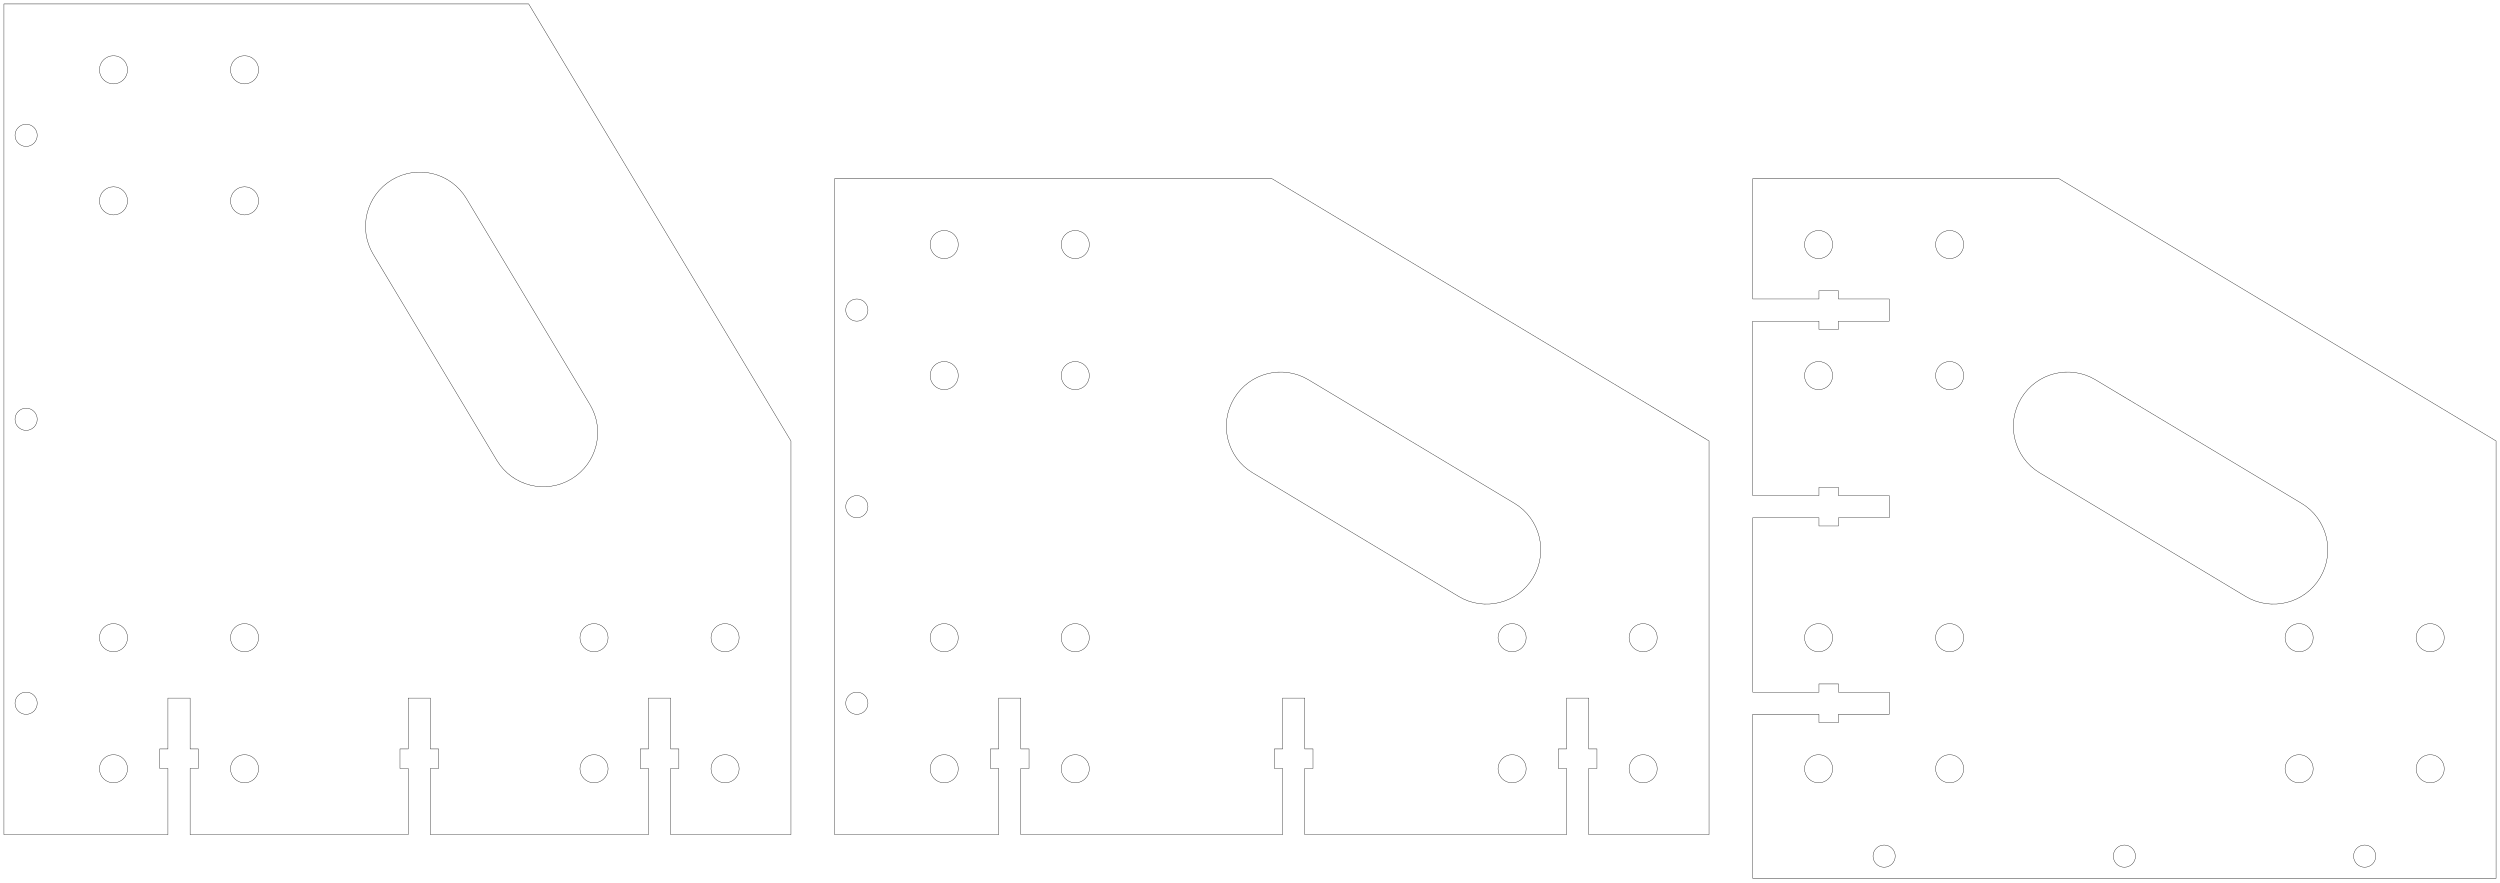
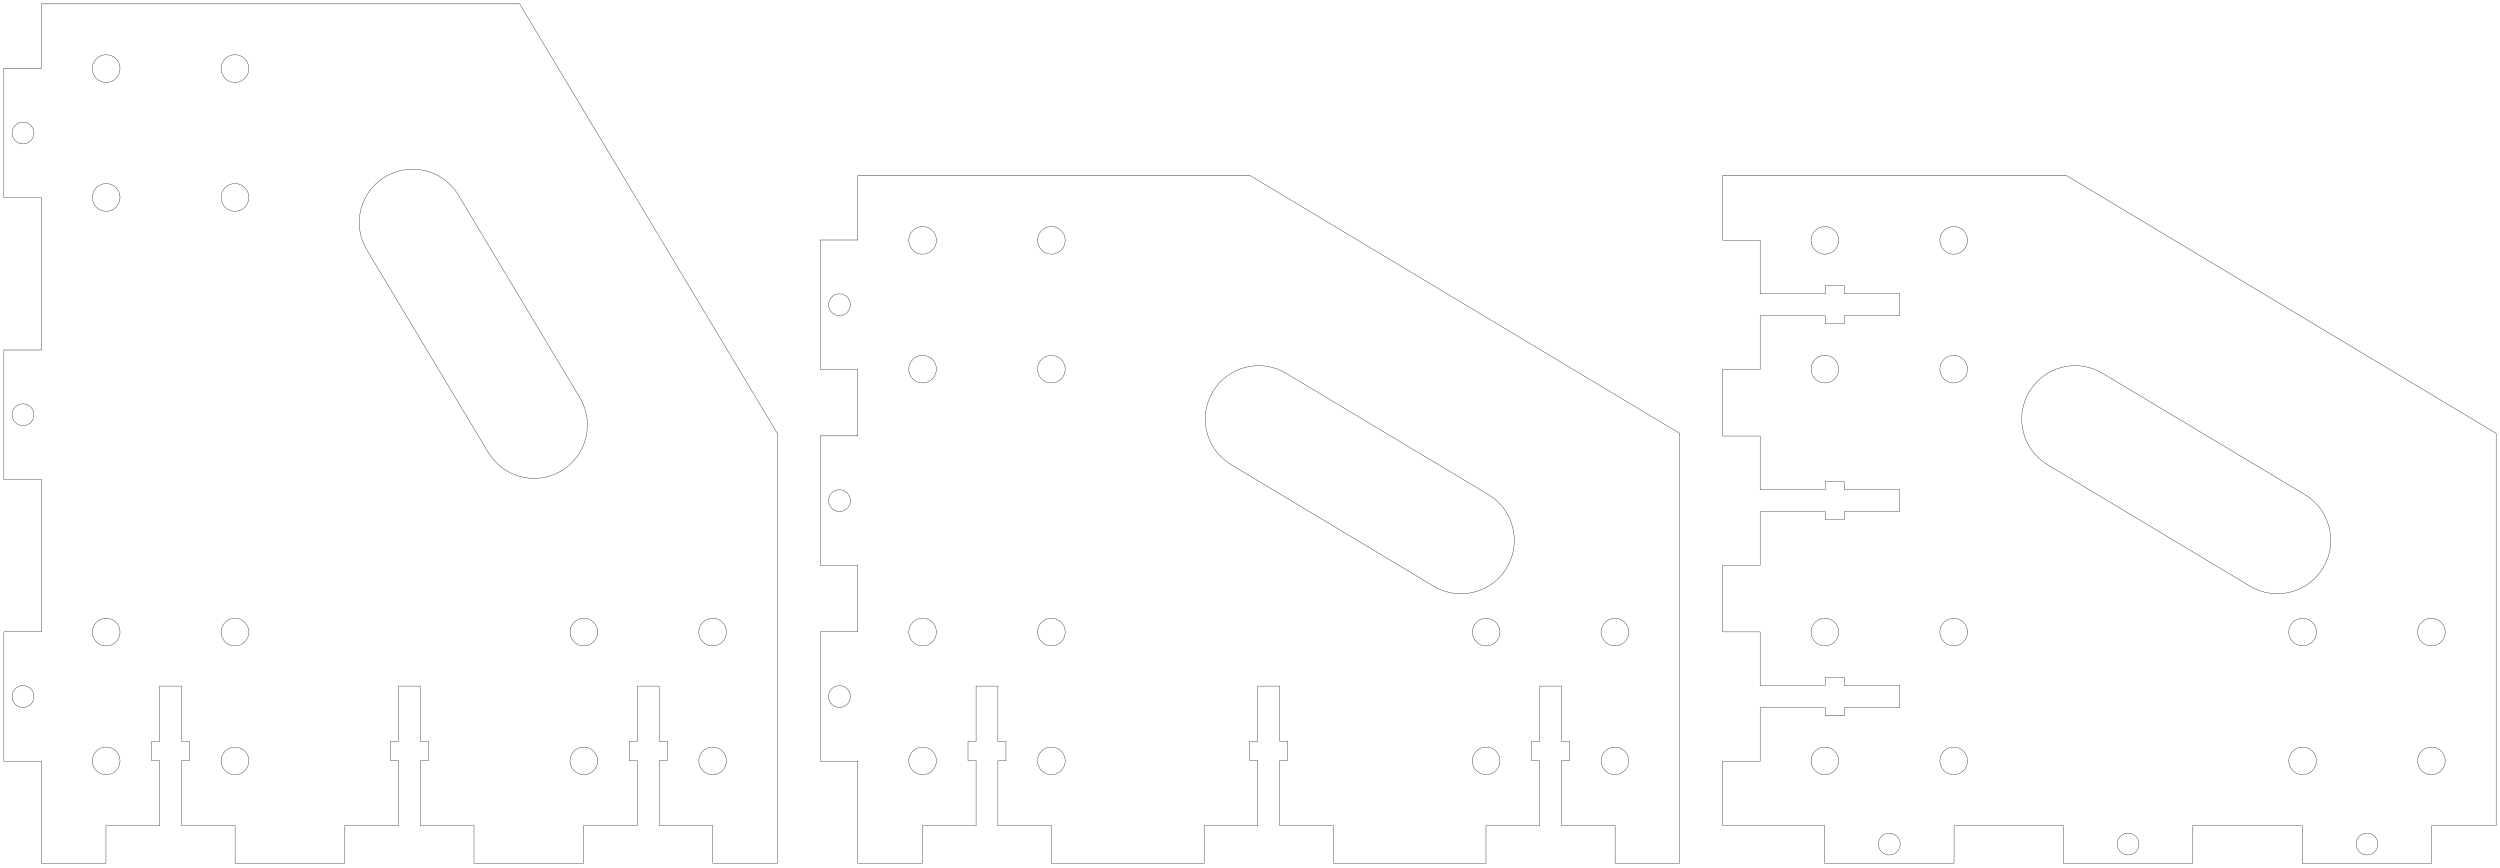
- <svg xmlns="http://www.w3.org/2000/svg" width="28.614in" height="10.098in" viewBox="-0.045 -10.049 28.614 10.098" version="1.1">
+ <svg xmlns="http://www.w3.org/2000/svg" width="29.114in" height="10.098in" viewBox="-0.045 -10.049 29.114 10.098" version="1.1">
  <g transform="scale(1,-1)" stroke-linecap="round">
    <g fill="none" stroke="rgb(0,0,0)" stroke-width="0.004">
-       <path d="M 9.008,0.496 L 9.008,5.001 L 6.006,10.004 L 0.0,10.004 L 0.0,0.496 L 1.877,0.496 L 1.877,1.254 L 1.783,1.254 L 1.783,1.477 L 1.877,1.477 L 1.877,2.059 L 2.131,2.059 L 2.131,1.477 L 2.225,1.477 L 2.225,1.254 L 2.131,1.254 L 2.131,0.496 L 4.627,0.496 L 4.627,1.254 L 4.533,1.254 L 4.533,1.477 L 4.627,1.477 L 4.627,2.059 L 4.881,2.059 L 4.881,1.477 L 4.975,1.477 L 4.975,1.254 L 4.881,1.254 L 4.881,0.496 L 7.377,0.496 L 7.377,1.254 L 7.283,1.254 L 7.283,1.477 L 7.377,1.477 L 7.377,2.059 L 7.631,2.059 L 7.631,1.477 L 7.725,1.477 L 7.725,1.254 L 7.631,1.254 L 7.631,0.496 L 9.008,0.496 M 0.254,2.127 A 0.127,0.127 90 0,0 0.254,1.873 A 0.127,0.127 90 0,0 0.254,2.127 M 1.415,1.25 A 0.161,0.161 0.0 0,0 1.093,1.25 A 0.161,0.161 0.0 0,0 1.415,1.25 M 1.415,2.75 A 0.161,0.161 0.0 0,0 1.093,2.75 A 0.161,0.161 0.0 0,0 1.415,2.75 M 2.915,1.25 A 0.161,0.161 0.0 0,0 2.593,1.25 A 0.161,0.161 0.0 0,0 2.915,1.25 M 2.915,2.75 A 0.161,0.161 0.0 0,0 2.593,2.75 A 0.161,0.161 0.0 0,0 2.915,2.75 M 6.915,1.25 A 0.161,0.161 0.0 0,0 6.593,1.25 A 0.161,0.161 0.0 0,0 6.915,1.25 M 8.415,1.25 A 0.161,0.161 -3.159563487036844e-13 0,0 8.093,1.25 A 0.161,0.161 -3.159563487036844e-13 0,0 8.415,1.25 M 6.915,2.75 A 0.161,0.161 0.0 0,0 6.593,2.75 A 0.161,0.161 0.0 0,0 6.915,2.75 M 8.415,2.75 A 0.161,0.161 -3.159563487036844e-13 0,0 8.093,2.75 A 0.161,0.161 -3.159563487036844e-13 0,0 8.415,2.75 M 0.254,5.377 A 0.127,0.127 90 0,0 0.254,5.123 A 0.127,0.127 90 0,0 0.254,5.377 M 1.415,7.75 A 0.161,0.161 0.0 0,0 1.093,7.75 A 0.161,0.161 0.0 0,0 1.415,7.75 M 0.254,8.627 A 0.127,0.127 90 0,0 0.254,8.373 A 0.127,0.127 90 0,0 0.254,8.627 M 1.415,9.25 A 0.161,0.161 0.0 0,0 1.093,9.25 A 0.161,0.161 0.0 0,0 1.415,9.25 M 2.915,7.75 A 0.161,0.161 0.0 0,0 2.593,7.75 A 0.161,0.161 0.0 0,0 2.915,7.75 M 2.915,9.25 A 0.161,0.161 0.0 0,0 2.593,9.25 A 0.161,0.161 0.0 0,0 2.915,9.25 M 5.293,7.777 L 6.707,5.419 A 0.621,0.621 120.964 0,0 5.642,4.779 L 4.227,7.138 A 0.621,0.621 -59.036 0,0 5.293,7.777" />
-       <path d="M 19.516,0.496 L 19.516,5.002 L 14.513,8.004 L 9.508,8.004 L 9.508,0.496 L 11.385,0.496 L 11.385,1.254 L 11.291,1.254 L 11.291,1.477 L 11.385,1.477 L 11.385,2.059 L 11.639,2.059 L 11.639,1.477 L 11.733,1.477 L 11.733,1.254 L 11.639,1.254 L 11.639,0.496 L 14.635,0.496 L 14.635,1.254 L 14.541,1.254 L 14.541,1.477 L 14.635,1.477 L 14.635,2.059 L 14.889,2.059 L 14.889,1.477 L 14.983,1.477 L 14.983,1.254 L 14.889,1.254 L 14.889,0.496 L 17.885,0.496 L 17.885,1.254 L 17.791,1.254 L 17.791,1.477 L 17.885,1.477 L 17.885,2.059 L 18.139,2.059 L 18.139,1.477 L 18.233,1.477 L 18.233,1.254 L 18.139,1.254 L 18.139,0.496 L 19.516,0.496 M 10.923,1.25 A 0.161,0.161 0.0 0,0 10.601,1.25 A 0.161,0.161 0.0 0,0 10.923,1.25 M 9.762,2.127 A 0.127,0.127 90 0,0 9.762,1.873 A 0.127,0.127 90 0,0 9.762,2.127 M 12.423,1.25 A 0.161,0.161 0.0 0,0 12.101,1.25 A 0.161,0.161 0.0 0,0 12.423,1.25 M 10.923,2.75 A 0.161,0.161 0.0 0,0 10.601,2.75 A 0.161,0.161 0.0 0,0 10.923,2.75 M 12.423,2.75 A 0.161,0.161 0.0 0,0 12.101,2.75 A 0.161,0.161 0.0 0,0 12.423,2.75 M 17.423,1.25 A 0.161,0.161 0.0 0,0 17.101,1.25 A 0.161,0.161 0.0 0,0 17.423,1.25 M 18.923,1.25 A 0.161,0.161 -3.159563487036844e-13 0,0 18.601,1.25 A 0.161,0.161 -3.159563487036844e-13 0,0 18.923,1.25 M 17.423,2.75 A 0.161,0.161 0.0 0,0 17.101,2.75 A 0.161,0.161 0.0 0,0 17.423,2.75 M 18.923,2.75 A 0.161,0.161 -3.159563487036844e-13 0,0 18.601,2.75 A 0.161,0.161 -3.159563487036844e-13 0,0 18.923,2.75 M 9.762,4.377 A 0.127,0.127 90 0,0 9.762,4.123 A 0.127,0.127 90 0,0 9.762,4.377 M 10.923,5.75 A 0.161,0.161 0.0 0,0 10.601,5.75 A 0.161,0.161 0.0 0,0 10.923,5.75 M 12.423,5.75 A 0.161,0.161 0.0 0,0 12.101,5.75 A 0.161,0.161 0.0 0,0 12.423,5.75 M 9.762,6.627 A 0.127,0.127 90 0,0 9.762,6.373 A 0.127,0.127 90 0,0 9.762,6.627 M 10.923,7.25 A 0.161,0.161 0.0 0,0 10.601,7.25 A 0.161,0.161 0.0 0,0 10.923,7.25 M 12.423,7.25 A 0.161,0.161 0.0 0,0 12.101,7.25 A 0.161,0.161 0.0 0,0 12.423,7.25 M 14.93,5.703 L 17.288,4.289 A 0.621,0.621 149.036 0,0 16.649,3.223 L 14.291,4.638 A 0.621,0.621 -30.964 0,0 14.93,5.703" />
-       <path d="M 20.774,1.873 L 20.016,1.873 L 20.016,-0.004 L 28.524,-0.004 L 28.524,5.002 L 23.521,8.004 L 20.016,8.004 L 20.016,6.627 L 20.774,6.627 L 20.774,6.721 L 20.997,6.721 L 20.997,6.627 L 21.578,6.627 L 21.578,6.373 L 20.997,6.373 L 20.997,6.279 L 20.774,6.279 L 20.774,6.373 L 20.016,6.373 L 20.016,4.377 L 20.774,4.377 L 20.774,4.471 L 20.997,4.471 L 20.997,4.377 L 21.578,4.377 L 21.578,4.123 L 20.997,4.123 L 20.997,4.029 L 20.774,4.029 L 20.774,4.123 L 20.016,4.123 L 20.016,2.127 L 20.774,2.127 L 20.774,2.221 L 20.997,2.221 L 20.997,2.127 L 21.578,2.127 L 21.578,1.873 L 20.997,1.873 L 20.997,1.779 L 20.774,1.779 L 20.774,1.873 M 21.647,0.25 A 0.127,0.127 2.503132208873185e-14 0,0 21.393,0.25 A 0.127,0.127 2.503132208873185e-14 0,0 21.647,0.25 M 20.931,1.25 A 0.161,0.161 0.0 0,0 20.609,1.25 A 0.161,0.161 0.0 0,0 20.931,1.25 M 22.431,1.25 A 0.161,0.161 0.0 0,0 22.109,1.25 A 0.161,0.161 0.0 0,0 22.431,1.25 M 20.931,2.75 A 0.161,0.161 0.0 0,0 20.609,2.75 A 0.161,0.161 0.0 0,0 20.931,2.75 M 22.431,2.75 A 0.161,0.161 0.0 0,0 22.109,2.75 A 0.161,0.161 0.0 0,0 22.431,2.75 M 24.397,0.25 A 0.127,0.127 -1.7521925462112295e-13 0,0 24.143,0.25 A 0.127,0.127 -1.7521925462112295e-13 0,0 24.397,0.25 M 27.147,0.25 A 0.127,0.127 -1.7521925462112295e-13 0,0 26.893,0.25 A 0.127,0.127 -1.7521925462112295e-13 0,0 27.147,0.25 M 26.431,1.25 A 0.161,0.161 0.0 0,0 26.109,1.25 A 0.161,0.161 0.0 0,0 26.431,1.25 M 27.931,1.25 A 0.161,0.161 -3.159563487036844e-13 0,0 27.609,1.25 A 0.161,0.161 -3.159563487036844e-13 0,0 27.931,1.25 M 26.431,2.75 A 0.161,0.161 0.0 0,0 26.109,2.75 A 0.161,0.161 0.0 0,0 26.431,2.75 M 27.931,2.75 A 0.161,0.161 -3.159563487036844e-13 0,0 27.609,2.75 A 0.161,0.161 -3.159563487036844e-13 0,0 27.931,2.75 M 20.931,5.75 A 0.161,0.161 0.0 0,0 20.609,5.75 A 0.161,0.161 0.0 0,0 20.931,5.75 M 22.431,5.75 A 0.161,0.161 0.0 0,0 22.109,5.75 A 0.161,0.161 0.0 0,0 22.431,5.75 M 20.931,7.25 A 0.161,0.161 0.0 0,0 20.609,7.25 A 0.161,0.161 0.0 0,0 20.931,7.25 M 22.431,7.25 A 0.161,0.161 0.0 0,0 22.109,7.25 A 0.161,0.161 0.0 0,0 22.431,7.25 M 23.938,5.703 L 26.296,4.289 A 0.621,0.621 149.036 0,0 25.657,3.223 L 23.299,4.638 A 0.621,0.621 -30.964 0,0 23.938,5.703" />
+       <path d="M 0.438,2.691 L 0.0,2.691 L 0.0,1.184 L 0.438,1.184 L 0.438,-0.004 L 1.189,-0.004 L 1.189,0.434 L 1.814,0.434 L 1.814,1.191 L 1.721,1.191 L 1.721,1.415 L 1.814,1.415 L 1.814,2.059 L 2.068,2.059 L 2.068,1.415 L 2.162,1.415 L 2.162,1.191 L 2.068,1.191 L 2.068,0.434 L 2.693,0.434 L 2.693,-0.004 L 3.971,-0.004 L 3.971,0.434 L 4.596,0.434 L 4.596,1.191 L 4.502,1.191 L 4.502,1.415 L 4.596,1.415 L 4.596,2.059 L 4.85,2.059 L 4.85,1.415 L 4.944,1.415 L 4.944,1.191 L 4.85,1.191 L 4.85,0.434 L 5.475,0.434 L 5.475,-0.004 L 6.752,-0.004 L 6.752,0.434 L 7.377,0.434 L 7.377,1.191 L 7.283,1.191 L 7.283,1.415 L 7.377,1.415 L 7.377,2.059 L 7.631,2.059 L 7.631,1.415 L 7.725,1.415 L 7.725,1.191 L 7.631,1.191 L 7.631,0.434 L 8.256,0.434 L 8.256,-0.004 L 9.008,-0.004 L 9.008,5.001 L 6.006,10.004 L 0.438,10.004 L 0.438,9.254 L 0.0,9.254 L 0.0,7.746 L 0.438,7.746 L 0.438,5.973 L 0.0,5.973 L 0.0,4.465 L 0.438,4.465 L 0.438,2.691 M 0.223,2.065 A 0.127,0.127 90 0,0 0.223,1.81 A 0.127,0.127 90 0,0 0.223,2.065 M 1.353,1.188 A 0.161,0.161 0.0 0,0 1.03,1.188 A 0.161,0.161 0.0 0,0 1.353,1.188 M 1.353,2.688 A 0.161,0.161 0.0 0,0 1.03,2.688 A 0.161,0.161 0.0 0,0 1.353,2.688 M 2.853,1.188 A 0.161,0.161 0.0 0,0 2.53,1.188 A 0.161,0.161 0.0 0,0 2.853,1.188 M 2.853,2.688 A 0.161,0.161 0.0 0,0 2.53,2.688 A 0.161,0.161 0.0 0,0 2.853,2.688 M 6.915,1.188 A 0.161,0.161 0.0 0,0 6.593,1.188 A 0.161,0.161 0.0 0,0 6.915,1.188 M 8.415,1.188 A 0.161,0.161 -3.159563487036844e-13 0,0 8.093,1.188 A 0.161,0.161 -3.159563487036844e-13 0,0 8.415,1.188 M 6.915,2.688 A 0.161,0.161 0.0 0,0 6.593,2.688 A 0.161,0.161 0.0 0,0 6.915,2.688 M 8.415,2.688 A 0.161,0.161 -3.159563487036844e-13 0,0 8.093,2.688 A 0.161,0.161 -3.159563487036844e-13 0,0 8.415,2.688 M 0.223,5.346 A 0.127,0.127 90 0,0 0.223,5.092 A 0.127,0.127 90 0,0 0.223,5.346 M 1.353,7.75 A 0.161,0.161 0.0 0,0 1.03,7.75 A 0.161,0.161 0.0 0,0 1.353,7.75 M 0.223,8.627 A 0.127,0.127 90 0,0 0.223,8.373 A 0.127,0.127 90 0,0 0.223,8.627 M 1.353,9.25 A 0.161,0.161 0.0 0,0 1.03,9.25 A 0.161,0.161 0.0 0,0 1.353,9.25 M 2.853,7.75 A 0.161,0.161 0.0 0,0 2.53,7.75 A 0.161,0.161 0.0 0,0 2.853,7.75 M 2.853,9.25 A 0.161,0.161 0.0 0,0 2.53,9.25 A 0.161,0.161 0.0 0,0 2.853,9.25 M 5.293,7.777 L 6.707,5.419 A 0.621,0.621 120.964 0,0 5.642,4.779 L 4.227,7.138 A 0.621,0.621 -59.036 0,0 5.293,7.777" />
+       <path d="M 9.945,2.691 L 9.508,2.691 L 9.508,1.184 L 9.945,1.184 L 9.945,-0.004 L 10.697,-0.004 L 10.697,0.434 L 11.322,0.434 L 11.322,1.191 L 11.228,1.191 L 11.228,1.415 L 11.322,1.415 L 11.322,2.059 L 11.576,2.059 L 11.576,1.415 L 11.67,1.415 L 11.67,1.191 L 11.576,1.191 L 11.576,0.434 L 12.201,0.434 L 12.201,-0.004 L 13.978,-0.004 L 13.978,0.434 L 14.603,0.434 L 14.603,1.191 L 14.51,1.191 L 14.51,1.415 L 14.603,1.415 L 14.603,2.059 L 14.858,2.059 L 14.858,1.415 L 14.951,1.415 L 14.951,1.191 L 14.858,1.191 L 14.858,0.434 L 15.483,0.434 L 15.483,-0.004 L 17.26,-0.004 L 17.26,0.434 L 17.885,0.434 L 17.885,1.191 L 17.791,1.191 L 17.791,1.415 L 17.885,1.415 L 17.885,2.059 L 18.139,2.059 L 18.139,1.415 L 18.233,1.415 L 18.233,1.191 L 18.139,1.191 L 18.139,0.434 L 18.764,0.434 L 18.764,-0.004 L 19.516,-0.004 L 19.516,5.002 L 14.513,8.004 L 9.945,8.004 L 9.945,7.254 L 9.508,7.254 L 9.508,5.746 L 9.945,5.746 L 9.945,4.973 L 9.508,4.973 L 9.508,3.465 L 9.945,3.465 L 9.945,2.691 M 10.86,1.188 A 0.161,0.161 0.0 0,0 10.538,1.188 A 0.161,0.161 0.0 0,0 10.86,1.188 M 9.731,2.065 A 0.127,0.127 90 0,0 9.731,1.81 A 0.127,0.127 90 0,0 9.731,2.065 M 12.36,1.188 A 0.161,0.161 0.0 0,0 12.038,1.188 A 0.161,0.161 0.0 0,0 12.36,1.188 M 10.86,2.688 A 0.161,0.161 0.0 0,0 10.538,2.688 A 0.161,0.161 0.0 0,0 10.86,2.688 M 12.36,2.688 A 0.161,0.161 0.0 0,0 12.038,2.688 A 0.161,0.161 0.0 0,0 12.36,2.688 M 17.423,1.188 A 0.161,0.161 0.0 0,0 17.101,1.188 A 0.161,0.161 0.0 0,0 17.423,1.188 M 18.923,1.188 A 0.161,0.161 -3.159563487036844e-13 0,0 18.601,1.188 A 0.161,0.161 -3.159563487036844e-13 0,0 18.923,1.188 M 17.423,2.688 A 0.161,0.161 0.0 0,0 17.101,2.688 A 0.161,0.161 0.0 0,0 17.423,2.688 M 18.923,2.688 A 0.161,0.161 -3.159563487036844e-13 0,0 18.601,2.688 A 0.161,0.161 -3.159563487036844e-13 0,0 18.923,2.688 M 9.731,4.346 A 0.127,0.127 90 0,0 9.731,4.092 A 0.127,0.127 90 0,0 9.731,4.346 M 10.86,5.75 A 0.161,0.161 0.0 0,0 10.538,5.75 A 0.161,0.161 0.0 0,0 10.86,5.75 M 12.36,5.75 A 0.161,0.161 0.0 0,0 12.038,5.75 A 0.161,0.161 0.0 0,0 12.36,5.75 M 9.731,6.627 A 0.127,0.127 90 0,0 9.731,6.373 A 0.127,0.127 90 0,0 9.731,6.627 M 10.86,7.25 A 0.161,0.161 0.0 0,0 10.538,7.25 A 0.161,0.161 0.0 0,0 10.86,7.25 M 12.36,7.25 A 0.161,0.161 0.0 0,0 12.038,7.25 A 0.161,0.161 0.0 0,0 12.36,7.25 M 14.93,5.703 L 17.288,4.289 A 0.621,0.621 149.036 0,0 16.649,3.223 L 14.291,4.638 A 0.621,0.621 -30.964 0,0 14.93,5.703" />
+       <path d="M 26.766,0.434 L 26.766,-0.004 L 28.274,-0.004 L 28.274,0.434 L 29.024,0.434 L 29.024,5.002 L 24.021,8.004 L 20.016,8.004 L 20.016,7.252 L 20.453,7.252 L 20.453,6.627 L 21.211,6.627 L 21.211,6.721 L 21.434,6.721 L 21.434,6.627 L 22.078,6.627 L 22.078,6.373 L 21.434,6.373 L 21.434,6.279 L 21.211,6.279 L 21.211,6.373 L 20.453,6.373 L 20.453,5.748 L 20.016,5.748 L 20.016,4.971 L 20.453,4.971 L 20.453,4.346 L 21.211,4.346 L 21.211,4.44 L 21.434,4.44 L 21.434,4.346 L 22.078,4.346 L 22.078,4.092 L 21.434,4.092 L 21.434,3.998 L 21.211,3.998 L 21.211,4.092 L 20.453,4.092 L 20.453,3.467 L 20.016,3.467 L 20.016,2.69 L 20.453,2.69 L 20.453,2.065 L 21.211,2.065 L 21.211,2.158 L 21.434,2.158 L 21.434,2.065 L 22.078,2.065 L 22.078,1.81 L 21.434,1.81 L 21.434,1.717 L 21.211,1.717 L 21.211,1.81 L 20.453,1.81 L 20.453,1.185 L 20.016,1.185 L 20.016,0.434 L 21.203,0.434 L 21.203,-0.004 L 22.711,-0.004 L 22.711,0.434 L 23.984,0.434 L 23.984,-0.004 L 25.492,-0.004 L 25.492,0.434 L 26.766,0.434 M 22.084,0.219 A 0.127,0.127 1.2515661044365926e-14 0,0 21.83,0.219 A 0.127,0.127 1.2515661044365926e-14 0,0 22.084,0.219 M 21.368,1.188 A 0.161,0.161 0.0 0,0 21.046,1.188 A 0.161,0.161 0.0 0,0 21.368,1.188 M 22.868,1.188 A 0.161,0.161 0.0 0,0 22.546,1.188 A 0.161,0.161 0.0 0,0 22.868,1.188 M 21.368,2.688 A 0.161,0.161 0.0 0,0 21.046,2.688 A 0.161,0.161 0.0 0,0 21.368,2.688 M 22.868,2.688 A 0.161,0.161 0.0 0,0 22.546,2.688 A 0.161,0.161 0.0 0,0 22.868,2.688 M 24.865,0.219 A 0.127,0.127 -1.877349156654889e-13 0,0 24.611,0.219 A 0.127,0.127 -1.877349156654889e-13 0,0 24.865,0.219 M 27.647,0.219 A 0.127,0.127 -1.877349156654889e-13 0,0 27.393,0.219 A 0.127,0.127 -1.877349156654889e-13 0,0 27.647,0.219 M 26.931,1.188 A 0.161,0.161 0.0 0,0 26.609,1.188 A 0.161,0.161 0.0 0,0 26.931,1.188 M 28.431,1.188 A 0.161,0.161 -3.159563487036844e-13 0,0 28.109,1.188 A 0.161,0.161 -3.159563487036844e-13 0,0 28.431,1.188 M 26.931,2.688 A 0.161,0.161 0.0 0,0 26.609,2.688 A 0.161,0.161 0.0 0,0 26.931,2.688 M 28.431,2.688 A 0.161,0.161 -3.159563487036844e-13 0,0 28.109,2.688 A 0.161,0.161 -3.159563487036844e-13 0,0 28.431,2.688 M 21.368,5.75 A 0.161,0.161 0.0 0,0 21.046,5.75 A 0.161,0.161 0.0 0,0 21.368,5.75 M 22.868,5.75 A 0.161,0.161 0.0 0,0 22.546,5.75 A 0.161,0.161 0.0 0,0 22.868,5.75 M 21.368,7.25 A 0.161,0.161 0.0 0,0 21.046,7.25 A 0.161,0.161 0.0 0,0 21.368,7.25 M 22.868,7.25 A 0.161,0.161 0.0 0,0 22.546,7.25 A 0.161,0.161 0.0 0,0 22.868,7.25 M 24.438,5.703 L 26.796,4.289 A 0.621,0.621 149.036 0,0 26.157,3.223 L 23.799,4.638 A 0.621,0.621 -30.964 0,0 24.438,5.703" />
    </g>
  </g>
</svg>
